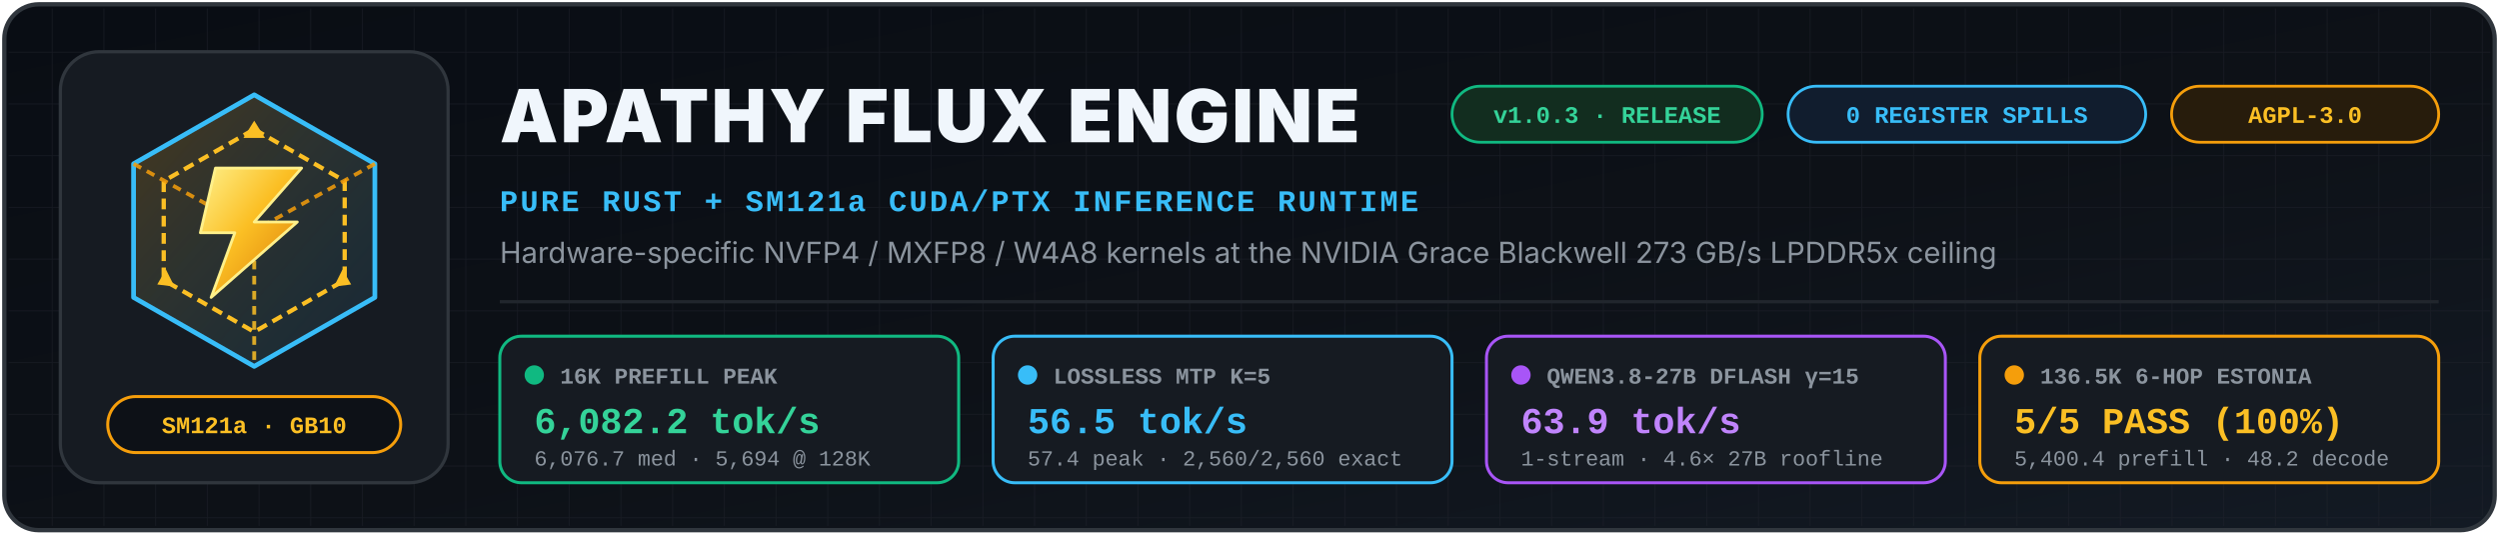
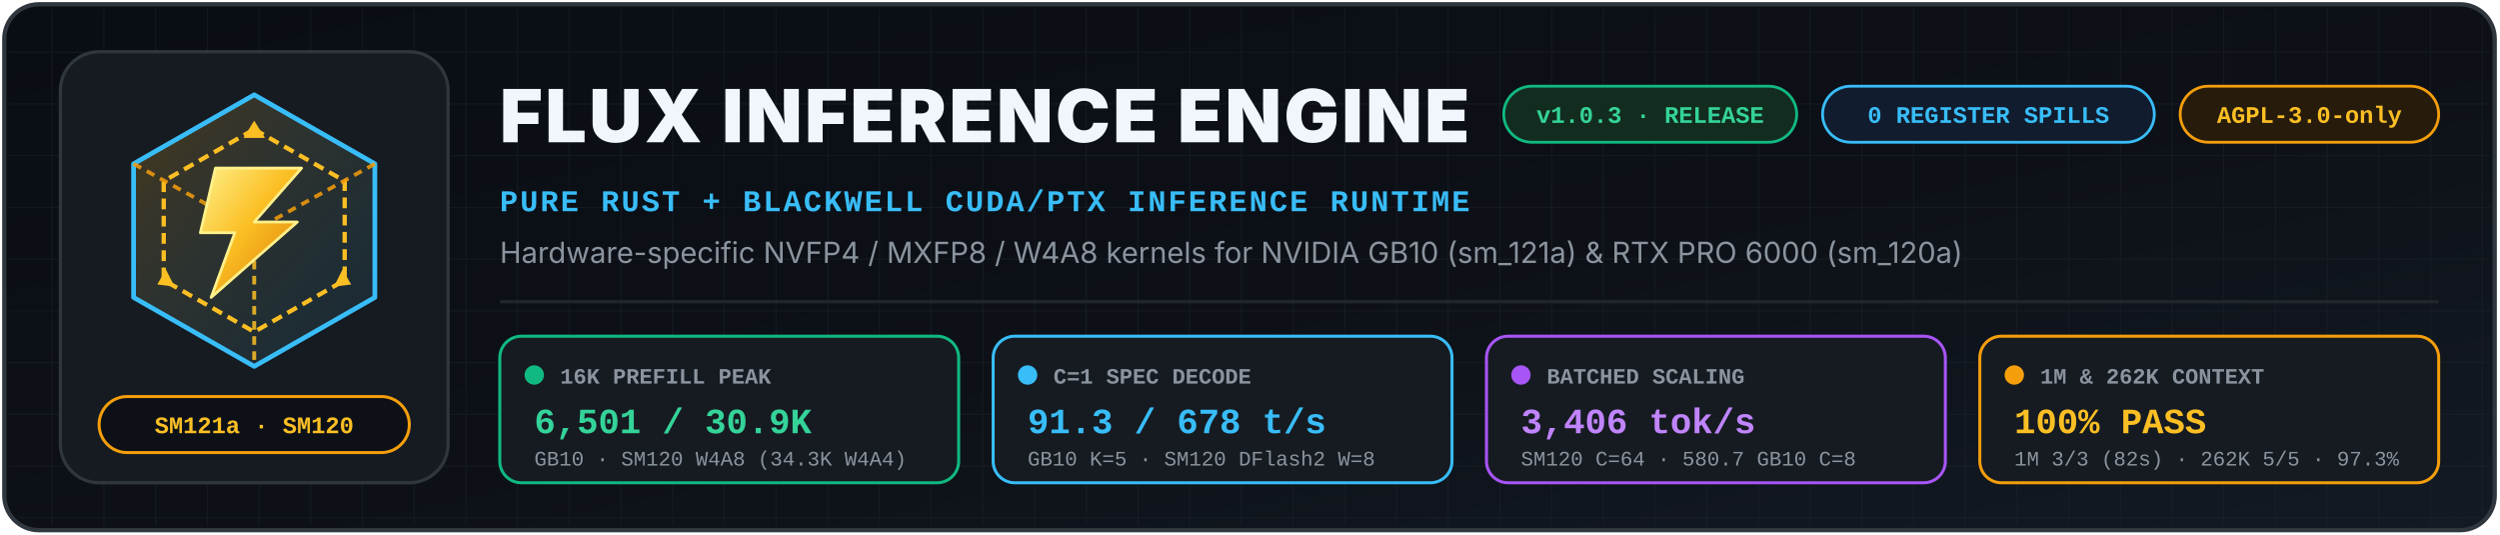
<svg xmlns="http://www.w3.org/2000/svg" viewBox="0 0 1160 248" width="1160" height="248">
  <defs>
    <linearGradient id="bgGrad" x1="0%" y1="0%" x2="100%" y2="100%">
      <stop offset="0%" stop-color="#090d14" />
      <stop offset="55%" stop-color="#0d1117" />
      <stop offset="100%" stop-color="#131a24" />
    </linearGradient>
    <linearGradient id="accentGrad" x1="0%" y1="0%" x2="100%" y2="0%">
      <stop offset="0%" stop-color="#76B900" />
      <stop offset="45%" stop-color="#10B981" />
      <stop offset="100%" stop-color="#38BDF8" />
    </linearGradient>
    <linearGradient id="coreGrad" x1="0%" y1="0%" x2="100%" y2="100%">
      <stop offset="0%" stop-color="#F59E0B" stop-opacity="0.22" />
      <stop offset="100%" stop-color="#38BDF8" stop-opacity="0.08" />
    </linearGradient>
    <linearGradient id="goldBoltGrad" x1="0%" y1="0%" x2="100%" y2="100%">
      <stop offset="0%" stop-color="#FEF08A" />
      <stop offset="45%" stop-color="#FBBF24" />
      <stop offset="100%" stop-color="#D97706" />
    </linearGradient>
    <pattern id="grid" width="24" height="24" patternUnits="userSpaceOnUse">
      <path d="M 24 0 L 0 0 0 24" fill="none" stroke="#21262d" stroke-width="0.7" opacity="0.55" />
    </pattern>
  </defs>
  <rect x="2" y="2" width="1156" height="244" rx="16" fill="url(#bgGrad)" stroke="#30363d" stroke-width="2" />
  <rect x="4" y="4" width="1152" height="240" rx="14" fill="url(#grid)" />
  <path d="M 18 3 H 1142" stroke="url(#accentGrad)" stroke-width="3.5" stroke-linecap="round" />
  <g transform="translate(28, 24)">
    <rect x="0" y="0" width="180" height="200" rx="18" fill="#161b22" stroke="#30363d" stroke-width="1.5" />
    <polygon points="90,20 146,52 146,114 90,146 34,114 34,52" fill="url(#coreGrad)" stroke="#38BDF8" stroke-width="2.2" stroke-linejoin="round" />
    <polygon points="90,36 132,60 132,106 90,130 48,106 48,60" fill="none" stroke="#FBBF24" stroke-width="2.0" stroke-dasharray="5 3" />
    <line x1="34" y1="52" x2="90" y2="83" stroke="#F59E0B" stroke-width="1.8" stroke-dasharray="4 3" opacity="0.85" />
    <line x1="146" y1="52" x2="90" y2="83" stroke="#F59E0B" stroke-width="1.8" stroke-dasharray="4 3" opacity="0.85" />
    <line x1="90" y1="83" x2="90" y2="146" stroke="#FBBF24" stroke-width="1.8" stroke-dasharray="4 3" opacity="0.85" />
    <polygon points="90,32 95,40 85,40" fill="#FBBF24" />
    <polygon points="135,108 127,109 131,101" fill="#FBBF24" />
    <polygon points="45,108 49,101 53,109" fill="#FBBF24" />
    <path d="M 72 54 H 112 L 90 79 H 110 L 70 114 L 81 84 H 65 Z" fill="url(#goldBoltGrad)" stroke="#FEF08A" stroke-width="1.3" stroke-linejoin="round" />
-     <rect x="22" y="160" width="136" height="26" rx="13" fill="#0d1117" stroke="#F59E0B" stroke-width="1.4" />
-     <text x="90" y="177" font-family="'JetBrains Mono', 'Fira Code', 'SFMono-Regular', Consolas, 'Liberation Mono', Menlo, monospace" font-size="11" font-weight="700" fill="#FBBF24" text-anchor="middle">SM121a · GB10</text>
+     <rect x="18" y="160" width="144" height="26" rx="13" fill="#0d1117" stroke="#F59E0B" stroke-width="1.4" />
+     <text x="90" y="177" font-family="'JetBrains Mono', 'Fira Code', 'SFMono-Regular', Consolas, 'Liberation Mono', Menlo, monospace" font-size="11" font-weight="700" fill="#FBBF24" text-anchor="middle">SM121a · SM120</text>
  </g>
  <g transform="translate(232, 0)">
-     <text x="0" y="66" font-family="'Inter', -apple-system, BlinkMacSystemFont, 'Segoe UI', Roboto, Helvetica, Arial, sans-serif" font-size="34" font-weight="900" fill="#F0F6FC" letter-spacing="1.2">APATHY FLUX ENGINE</text>
-     <rect x="442" y="40" width="144" height="26" rx="13" fill="#122d1f" stroke="#10B981" stroke-width="1.3" />
-     <text x="514" y="57" font-family="'JetBrains Mono', 'Fira Code', 'SFMono-Regular', Consolas, 'Liberation Mono', Menlo, monospace" font-size="11" font-weight="700" fill="#34D399" text-anchor="middle">v1.0.3 · RELEASE</text>
-     <rect x="598" y="40" width="166" height="26" rx="13" fill="#111d2e" stroke="#38BDF8" stroke-width="1.3" />
-     <text x="681" y="57" font-family="'JetBrains Mono', 'Fira Code', 'SFMono-Regular', Consolas, 'Liberation Mono', Menlo, monospace" font-size="11" font-weight="700" fill="#38BDF8" text-anchor="middle">0 REGISTER SPILLS</text>
-     <rect x="776" y="40" width="124" height="26" rx="13" fill="#271c0c" stroke="#F59E0B" stroke-width="1.3" />
-     <text x="838" y="57" font-family="'JetBrains Mono', 'Fira Code', 'SFMono-Regular', Consolas, 'Liberation Mono', Menlo, monospace" font-size="11" font-weight="700" fill="#FBBF24" text-anchor="middle">AGPL-3.0</text>
-     <text x="0" y="98" font-family="'JetBrains Mono', 'Fira Code', 'SFMono-Regular', Consolas, 'Liberation Mono', Menlo, monospace" font-size="14" font-weight="700" fill="#38BDF8" letter-spacing="1.1">PURE RUST + SM121a CUDA/PTX INFERENCE RUNTIME</text>
-     <text x="0" y="122" font-family="'Inter', -apple-system, BlinkMacSystemFont, 'Segoe UI', Roboto, Helvetica, Arial, sans-serif" font-size="13.5" font-weight="400" fill="#8B949E">Hardware-specific NVFP4 / MXFP8 / W4A8 kernels at the NVIDIA Grace Blackwell 273 GB/s LPDDR5x ceiling</text>
+     <text x="0" y="66" font-family="'Inter', -apple-system, BlinkMacSystemFont, 'Segoe UI', Roboto, Helvetica, Arial, sans-serif" font-size="34" font-weight="900" fill="#F0F6FC" letter-spacing="1.2">FLUX INFERENCE ENGINE</text>
+     <rect x="466" y="40" width="136" height="26" rx="13" fill="#122d1f" stroke="#10B981" stroke-width="1.3" />
+     <text x="534" y="57" font-family="'JetBrains Mono', 'Fira Code', 'SFMono-Regular', Consolas, 'Liberation Mono', Menlo, monospace" font-size="11" font-weight="700" fill="#34D399" text-anchor="middle">v1.0.3 · RELEASE</text>
+     <rect x="614" y="40" width="154" height="26" rx="13" fill="#111d2e" stroke="#38BDF8" stroke-width="1.3" />
+     <text x="691" y="57" font-family="'JetBrains Mono', 'Fira Code', 'SFMono-Regular', Consolas, 'Liberation Mono', Menlo, monospace" font-size="11" font-weight="700" fill="#38BDF8" text-anchor="middle">0 REGISTER SPILLS</text>
+     <rect x="780" y="40" width="120" height="26" rx="13" fill="#271c0c" stroke="#F59E0B" stroke-width="1.3" />
+     <text x="840" y="57" font-family="'JetBrains Mono', 'Fira Code', 'SFMono-Regular', Consolas, 'Liberation Mono', Menlo, monospace" font-size="11" font-weight="700" fill="#FBBF24" text-anchor="middle">AGPL-3.0-only</text>
+     <text x="0" y="98" font-family="'JetBrains Mono', 'Fira Code', 'SFMono-Regular', Consolas, 'Liberation Mono', Menlo, monospace" font-size="14" font-weight="700" fill="#38BDF8" letter-spacing="1.0">PURE RUST + BLACKWELL CUDA/PTX INFERENCE RUNTIME</text>
+     <text x="0" y="122" font-family="'Inter', -apple-system, BlinkMacSystemFont, 'Segoe UI', Roboto, Helvetica, Arial, sans-serif" font-size="13.5" font-weight="400" fill="#8B949E">Hardware-specific NVFP4 / MXFP8 / W4A8 kernels for NVIDIA GB10 (sm_121a) &amp; RTX PRO 6000 (sm_120a)</text>
  </g>
  <line x1="232" y1="140" x2="1132" y2="140" stroke="#21262d" stroke-width="1.5" />
  <g transform="translate(232, 156)">
    <rect x="0" y="0" width="213" height="68" rx="10" fill="#161b22" stroke="#10B981" stroke-width="1.4" />
    <circle cx="16" cy="18" r="4.5" fill="#10B981" />
-     <text x="28" y="22" font-family="'JetBrains Mono', 'Fira Code', 'SFMono-Regular', Consolas, 'Liberation Mono', Menlo, monospace" font-size="10.5" font-weight="700" fill="#8B949E">16K PREFILL PEAK</text>
-     <text x="16" y="45" font-family="'JetBrains Mono', 'Fira Code', 'SFMono-Regular', Consolas, 'Liberation Mono', Menlo, monospace" font-size="17" font-weight="800" fill="#34D399">6,082.2 tok/s</text>
-     <text x="16" y="60" font-family="'JetBrains Mono', 'Fira Code', 'SFMono-Regular', Consolas, 'Liberation Mono', Menlo, monospace" font-size="10" fill="#8B949E">6,076.7 med · 5,694 @ 128K</text>
+     <text x="28" y="22" font-family="'JetBrains Mono', 'Fira Code', 'SFMono-Regular', Consolas, 'Liberation Mono', Menlo, monospace" font-size="10.2" font-weight="700" fill="#8B949E">16K PREFILL PEAK</text>
+     <text x="16" y="45" font-family="'JetBrains Mono', 'Fira Code', 'SFMono-Regular', Consolas, 'Liberation Mono', Menlo, monospace" font-size="16.5" font-weight="800" fill="#34D399">6,501 / 30.9K</text>
+     <text x="16" y="60" font-family="'JetBrains Mono', 'Fira Code', 'SFMono-Regular', Consolas, 'Liberation Mono', Menlo, monospace" font-size="9.6" fill="#8B949E">GB10 · SM120 W4A8 (34.3K W4A4)</text>
    <rect x="229" y="0" width="213" height="68" rx="10" fill="#161b22" stroke="#38BDF8" stroke-width="1.4" />
    <circle cx="245" cy="18" r="4.5" fill="#38BDF8" />
-     <text x="257" y="22" font-family="'JetBrains Mono', 'Fira Code', 'SFMono-Regular', Consolas, 'Liberation Mono', Menlo, monospace" font-size="10.5" font-weight="700" fill="#8B949E">LOSSLESS MTP K=5</text>
-     <text x="245" y="45" font-family="'JetBrains Mono', 'Fira Code', 'SFMono-Regular', Consolas, 'Liberation Mono', Menlo, monospace" font-size="17" font-weight="800" fill="#38BDF8">56.5 tok/s</text>
-     <text x="245" y="60" font-family="'JetBrains Mono', 'Fira Code', 'SFMono-Regular', Consolas, 'Liberation Mono', Menlo, monospace" font-size="10" fill="#8B949E">57.4 peak · 2,560/2,560 exact</text>
+     <text x="257" y="22" font-family="'JetBrains Mono', 'Fira Code', 'SFMono-Regular', Consolas, 'Liberation Mono', Menlo, monospace" font-size="10.2" font-weight="700" fill="#8B949E">C=1 SPEC DECODE</text>
+     <text x="245" y="45" font-family="'JetBrains Mono', 'Fira Code', 'SFMono-Regular', Consolas, 'Liberation Mono', Menlo, monospace" font-size="16.5" font-weight="800" fill="#38BDF8">91.3 / 678 t/s</text>
+     <text x="245" y="60" font-family="'JetBrains Mono', 'Fira Code', 'SFMono-Regular', Consolas, 'Liberation Mono', Menlo, monospace" font-size="9.6" fill="#8B949E">GB10 K=5 · SM120 DFlash2 W=8</text>
    <rect x="458" y="0" width="213" height="68" rx="10" fill="#161b22" stroke="#A855F7" stroke-width="1.4" />
    <circle cx="474" cy="18" r="4.5" fill="#A855F7" />
-     <text x="486" y="22" font-family="'JetBrains Mono', 'Fira Code', 'SFMono-Regular', Consolas, 'Liberation Mono', Menlo, monospace" font-size="10.5" font-weight="700" fill="#8B949E">QWEN3.8-27B DFLASH γ=15</text>
-     <text x="474" y="45" font-family="'JetBrains Mono', 'Fira Code', 'SFMono-Regular', Consolas, 'Liberation Mono', Menlo, monospace" font-size="17" font-weight="800" fill="#C084FC">63.9 tok/s</text>
-     <text x="474" y="60" font-family="'JetBrains Mono', 'Fira Code', 'SFMono-Regular', Consolas, 'Liberation Mono', Menlo, monospace" font-size="10" fill="#8B949E">1-stream · 4.6× 27B roofline</text>
+     <text x="486" y="22" font-family="'JetBrains Mono', 'Fira Code', 'SFMono-Regular', Consolas, 'Liberation Mono', Menlo, monospace" font-size="10.2" font-weight="700" fill="#8B949E">BATCHED SCALING</text>
+     <text x="474" y="45" font-family="'JetBrains Mono', 'Fira Code', 'SFMono-Regular', Consolas, 'Liberation Mono', Menlo, monospace" font-size="16.5" font-weight="800" fill="#C084FC">3,406 tok/s</text>
+     <text x="474" y="60" font-family="'JetBrains Mono', 'Fira Code', 'SFMono-Regular', Consolas, 'Liberation Mono', Menlo, monospace" font-size="9.6" fill="#8B949E">SM120 C=64 · 580.7 GB10 C=8</text>
    <rect x="687" y="0" width="213" height="68" rx="10" fill="#161b22" stroke="#F59E0B" stroke-width="1.4" />
    <circle cx="703" cy="18" r="4.5" fill="#F59E0B" />
-     <text x="715" y="22" font-family="'JetBrains Mono', 'Fira Code', 'SFMono-Regular', Consolas, 'Liberation Mono', Menlo, monospace" font-size="10.5" font-weight="700" fill="#8B949E">136.5K 6-HOP ESTONIA</text>
-     <text x="703" y="45" font-family="'JetBrains Mono', 'Fira Code', 'SFMono-Regular', Consolas, 'Liberation Mono', Menlo, monospace" font-size="17" font-weight="800" fill="#FBBF24">5/5 PASS (100%)</text>
-     <text x="703" y="60" font-family="'JetBrains Mono', 'Fira Code', 'SFMono-Regular', Consolas, 'Liberation Mono', Menlo, monospace" font-size="10" fill="#8B949E">5,400.4 prefill · 48.2 decode</text>
+     <text x="715" y="22" font-family="'JetBrains Mono', 'Fira Code', 'SFMono-Regular', Consolas, 'Liberation Mono', Menlo, monospace" font-size="10.2" font-weight="700" fill="#8B949E">1M &amp; 262K CONTEXT</text>
+     <text x="703" y="45" font-family="'JetBrains Mono', 'Fira Code', 'SFMono-Regular', Consolas, 'Liberation Mono', Menlo, monospace" font-size="16.5" font-weight="800" fill="#FBBF24">100% PASS</text>
+     <text x="703" y="60" font-family="'JetBrains Mono', 'Fira Code', 'SFMono-Regular', Consolas, 'Liberation Mono', Menlo, monospace" font-size="9.6" fill="#8B949E">1M 3/3 (82s) · 262K 5/5 · 97.3%</text>
  </g>
</svg>
